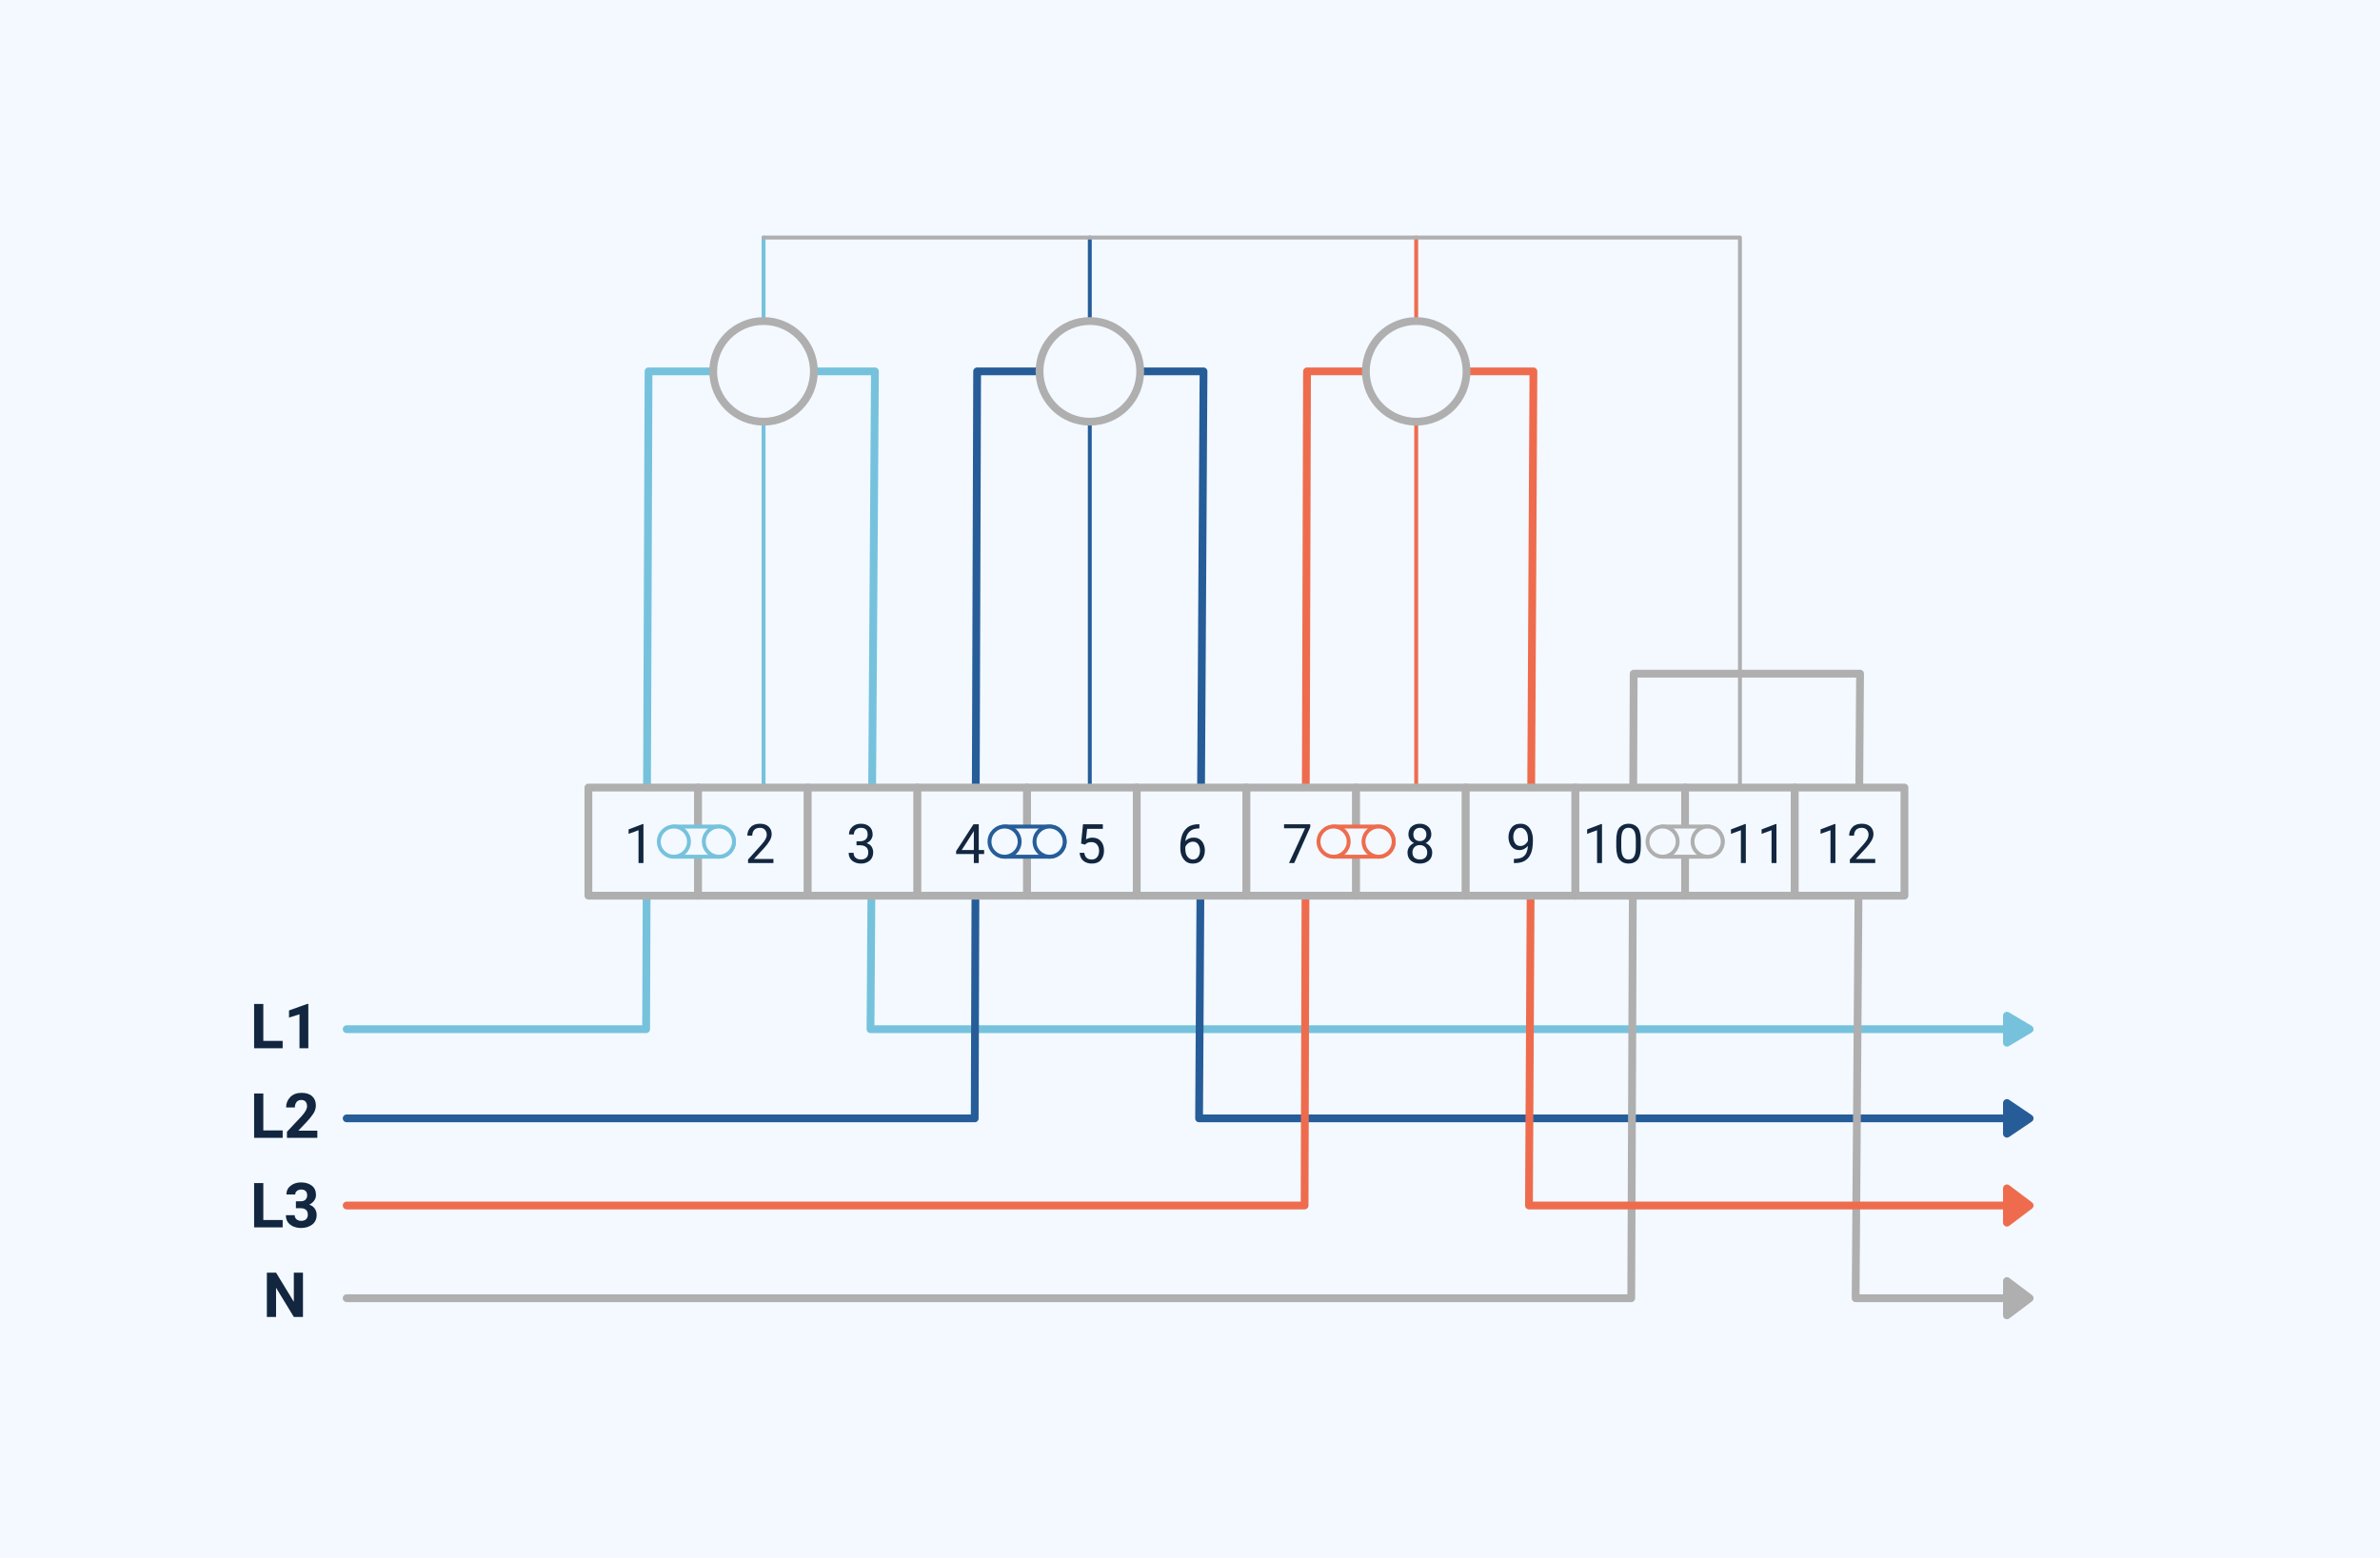
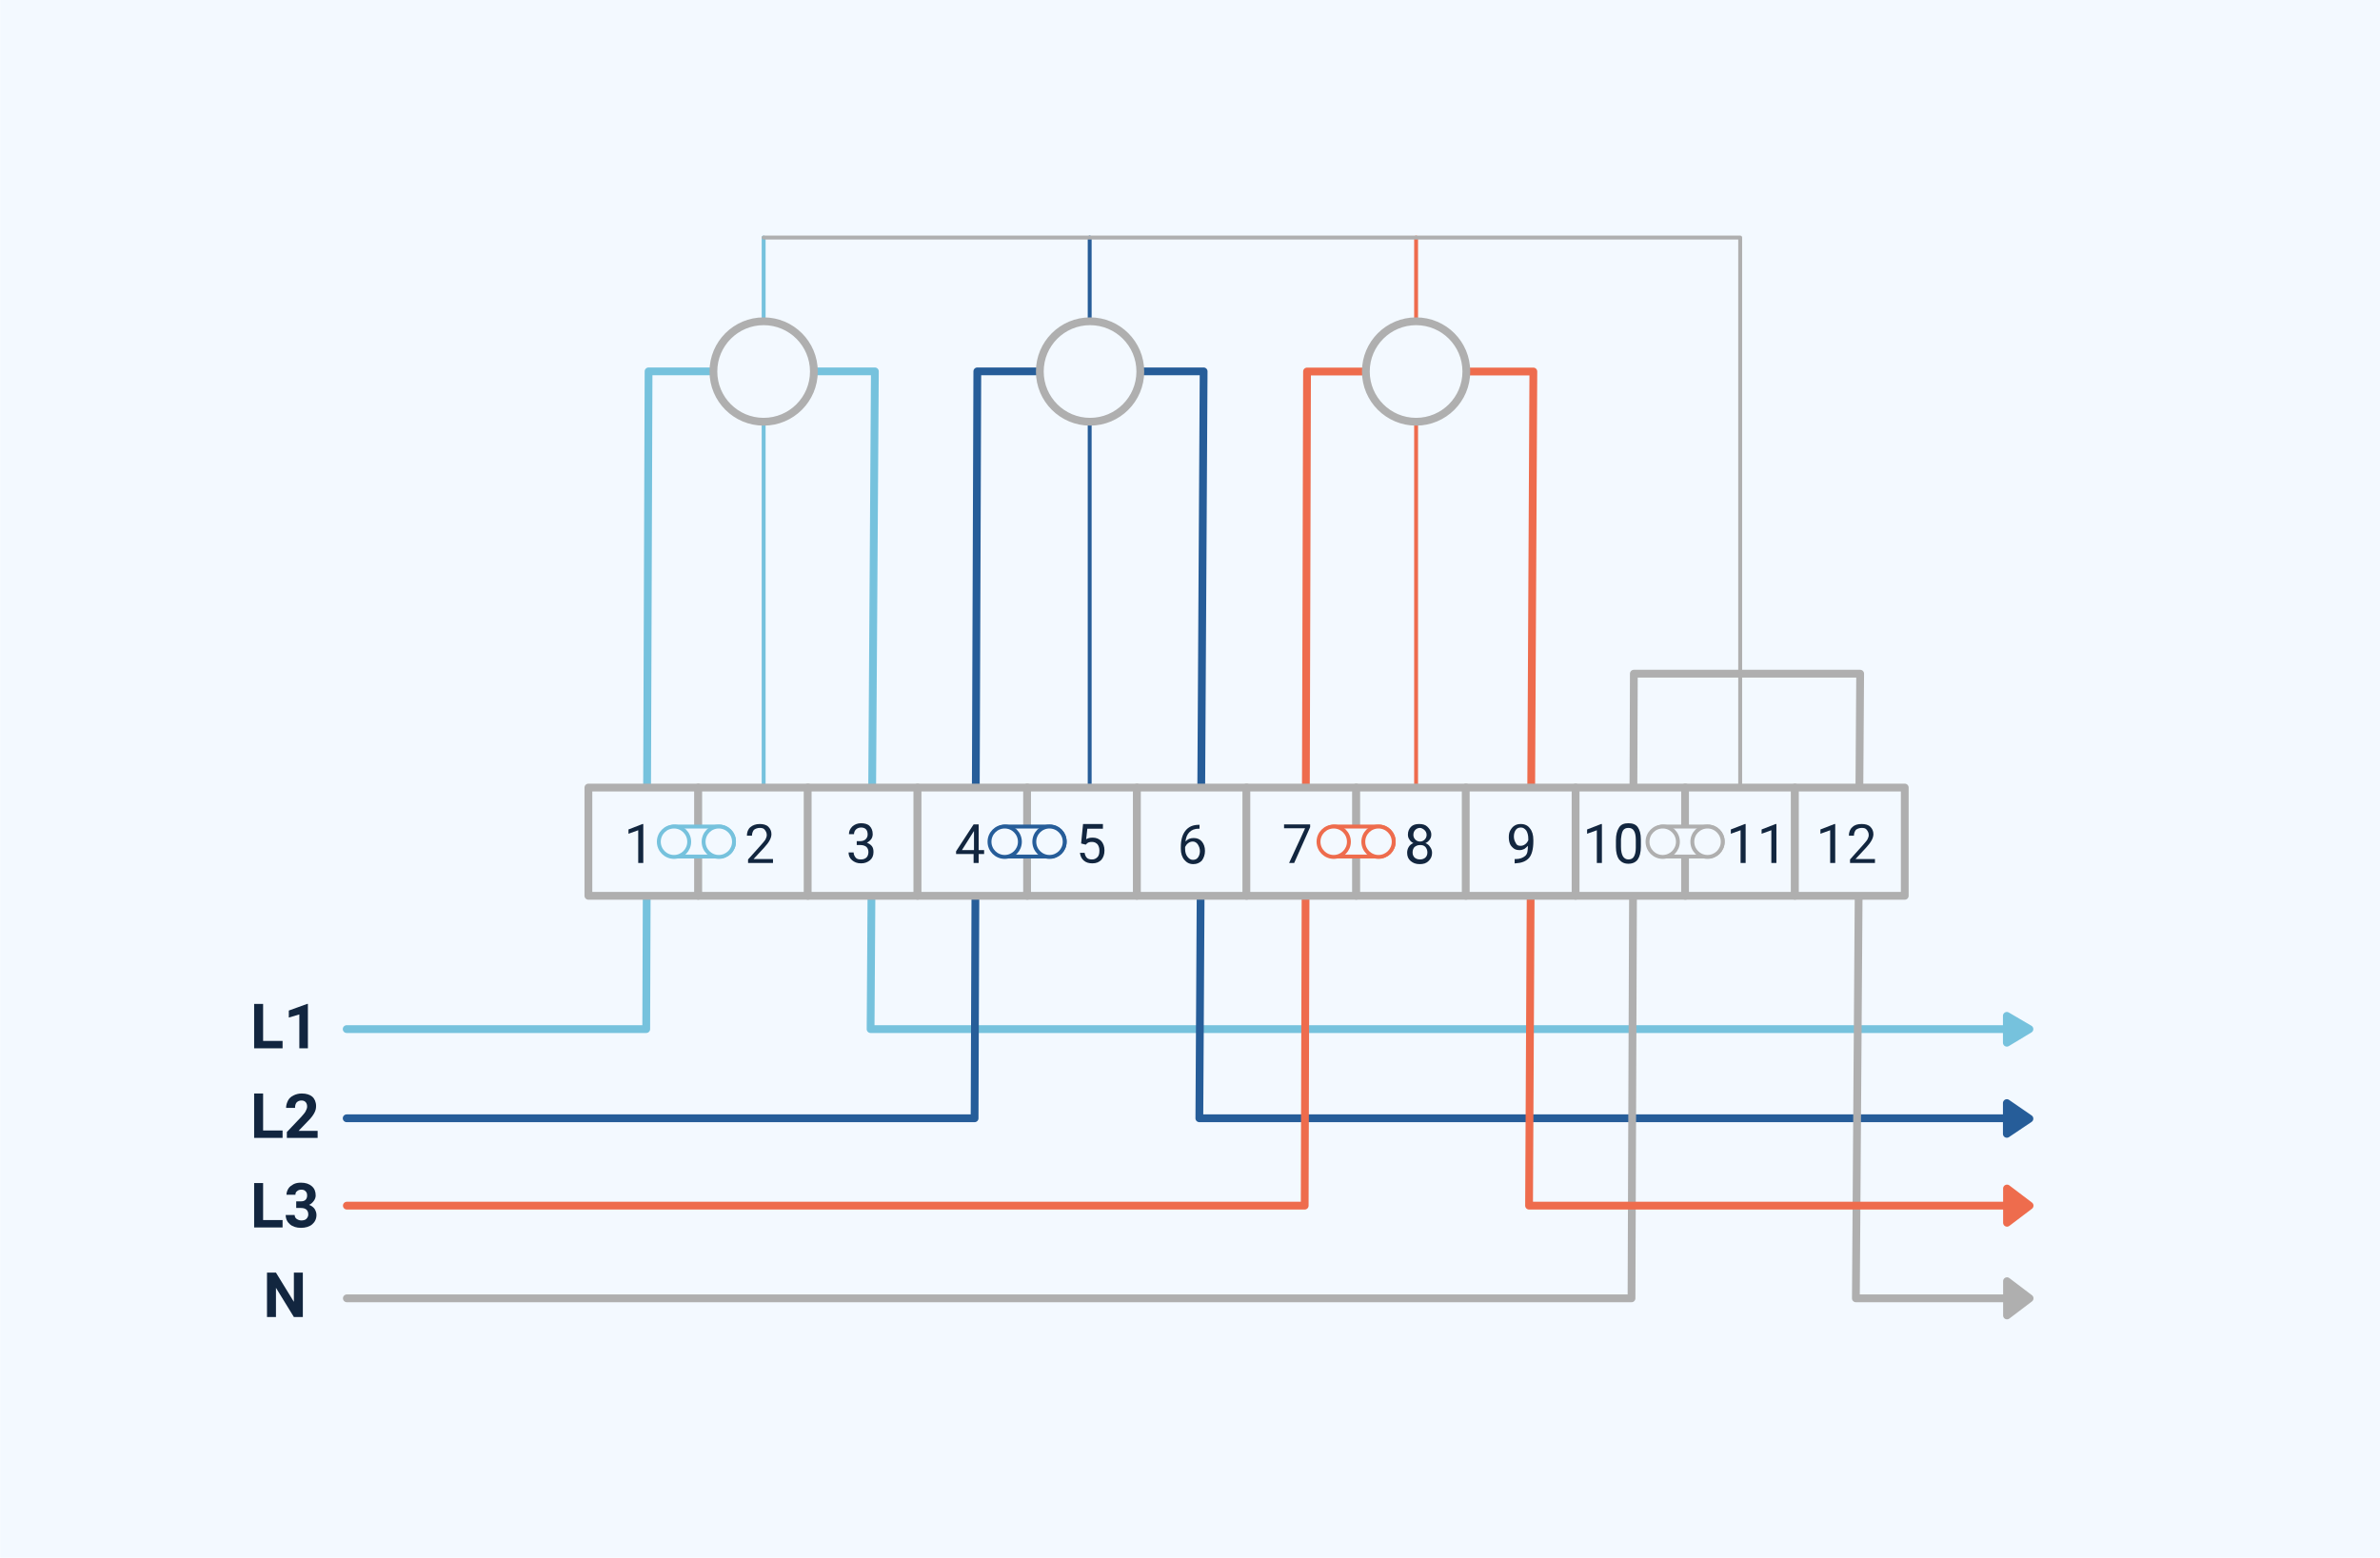
- <svg xmlns="http://www.w3.org/2000/svg" width="611" height="400" viewBox="0 0 611 400">
-   <g id="Grupo_84317" data-name="Grupo 84317" transform="translate(-494.855 -2194)">
-     <g id="Grupo_84270" data-name="Grupo 84270">
-       <rect id="Rectángulo_31429" data-name="Rectángulo 31429" width="611" height="400" transform="translate(494.855 2194)" fill="#f3f9ff" />
-       <g id="Grupo_84235" data-name="Grupo 84235" transform="translate(583.855 2289.365)">
-         <path id="Trazado_102482" data-name="Trazado 102482" d="M152,414.925h76.875L229.495,246h58.121l-1.14,168.925H578.222" transform="translate(-152 -246)" fill="none" stroke="#76c2dd" stroke-linecap="round" stroke-linejoin="round" stroke-width="2" />
-         <path id="Trazado_102483" data-name="Trazado 102483" d="M613.736,425.24v6.942l5.832-3.471Z" transform="translate(-187.514 -259.786)" fill="#76c2dd" stroke="#76c2dd" stroke-linecap="round" stroke-linejoin="round" stroke-width="2" />
+ <svg xmlns="http://www.w3.org/2000/svg" version="1.1" id="Layer_1" x="0px" y="0px" viewBox="0 0 611 400" style="enable-background:new 0 0 611 400;" xml:space="preserve">
+   <style type="text/css">
+ 	.st0{fill:#F3F9FF;}
+ 	.st1{fill:none;stroke:#76C2DD;stroke-width:2;stroke-linecap:round;stroke-linejoin:round;}
+ 	.st2{fill:#76C2DD;stroke:#76C2DD;stroke-width:2;stroke-linecap:round;stroke-linejoin:round;}
+ 	.st3{fill:none;stroke:#265D99;stroke-width:2;stroke-linecap:round;stroke-linejoin:round;}
+ 	.st4{fill:#265D99;stroke:#265D99;stroke-width:2;stroke-linecap:round;stroke-linejoin:round;}
+ 	.st5{fill:none;stroke:#AFAFAF;stroke-width:2;stroke-linecap:round;stroke-linejoin:round;}
+ 	.st6{fill:none;stroke:#EE6C4D;stroke-width:2;stroke-linecap:round;stroke-linejoin:round;}
+ 	.st7{fill:#EE6C4D;stroke:#EE6C4D;stroke-width:2;stroke-linecap:round;stroke-linejoin:round;}
+ 	.st8{fill:#AFAFAF;stroke:#AFAFAF;stroke-width:2;stroke-linecap:round;stroke-linejoin:round;}
+ 	.st9{fill:none;stroke:#76C2DD;stroke-linecap:round;}
+ 	.st10{fill:none;stroke:#265D99;stroke-linecap:round;stroke-linejoin:round;}
+ 	.st11{fill:none;stroke:#EE6C4D;stroke-linecap:round;stroke-linejoin:round;}
+ 	.st12{fill:#F3F9FF;stroke:#AFAFAF;stroke-width:2;stroke-linecap:round;stroke-linejoin:round;}
+ 	.st13{fill:none;stroke:#AFAFAF;stroke-linecap:round;stroke-linejoin:round;}
+ 	.st14{fill:#F3F9FF;stroke:#76C2DD;stroke-linecap:round;stroke-linejoin:round;}
+ 	.st15{fill:#F3F9FF;stroke:#265D99;stroke-linecap:round;stroke-linejoin:round;}
+ 	.st16{fill:#F3F9FF;stroke:#EE6C4D;stroke-linecap:round;stroke-linejoin:round;}
+ 	.st17{fill:#F3F9FF;stroke:#AFAFAF;stroke-linecap:round;stroke-linejoin:round;}
+ 	.st18{enable-background:new    ;}
+ 	.st19{fill:#12263F;}
+ </style>
+   <g id="Grupo_84317" transform="translate(-494.855 -2194)">
+     <g id="Grupo_84270">
+       <rect id="Rectángulo_31429" x="494.9" y="2194" class="st0" width="611" height="400" />
+       <g id="Grupo_84235" transform="translate(583.855 2289.365)">
+         <path id="Trazado_102482" class="st1" d="M0,168.9h76.9L77.5,0h58.1l-1.1,168.9h291.7" />
+         <path id="Trazado_102483" class="st2" d="M426.2,165.5v6.9l5.8-3.5L426.2,165.5z" />
      </g>
-       <g id="Grupo_84236" data-name="Grupo 84236" transform="translate(583.855 2289.365)">
-         <path id="Trazado_102484" data-name="Trazado 102484" d="M152,437.823H313.23L313.851,246h58.121l-1.14,191.823h207.39" transform="translate(-152 -246)" fill="none" stroke="#265d99" stroke-linecap="round" stroke-linejoin="round" stroke-width="2" />
-         <path id="Trazado_102485" data-name="Trazado 102485" d="M613.736,449.536v7.883l5.832-3.942Z" transform="translate(-187.514 -261.655)" fill="#265d99" stroke="#265d99" stroke-linecap="round" stroke-linejoin="round" stroke-width="2" />
+       <g id="Grupo_84236" transform="translate(583.855 2289.365)">
+         <path id="Trazado_102484" class="st3" d="M0,191.8h161.2L161.9,0H220l-1.1,191.8h207.4" />
+         <path id="Trazado_102485" class="st4" d="M426.2,187.9v7.9l5.8-3.9L426.2,187.9z" />
      </g>
-       <path id="Trazado_102486" data-name="Trazado 102486" d="M152,492.637H481.78l.62-160.376h58.121l-1.14,160.376h38.84" transform="translate(431.855 2034.73)" fill="none" stroke="#afafaf" stroke-linecap="round" stroke-linejoin="round" stroke-width="2" />
-       <path id="Trazado_102487" data-name="Trazado 102487" d="M152,460.2H397.92l.62-214.2h58.121l-1.14,214.2h122.7" transform="translate(431.855 2043.365)" fill="none" stroke="#ee6c4d" stroke-linecap="round" stroke-linejoin="round" stroke-width="2" />
-       <path id="Trazado_102488" data-name="Trazado 102488" d="M613.736,473.279v8.8l5.832-4.4Z" transform="translate(396.342 2025.885)" fill="#ee6c4d" stroke="#ee6c4d" stroke-linecap="round" stroke-linejoin="round" stroke-width="2" />
-       <path id="Trazado_102489" data-name="Trazado 102489" d="M613.736,501.232v8.8l5.832-4.4Z" transform="translate(396.342 2021.734)" fill="#afafaf" stroke="#afafaf" stroke-linecap="round" stroke-linejoin="round" stroke-width="2" />
-       <path id="Trazado_102491" data-name="Trazado 102491" d="M0,141.237V0" transform="translate(690.877 2255.002)" fill="none" stroke="#76c2dd" stroke-linecap="round" stroke-width="1" />
-       <line id="Línea_190" data-name="Línea 190" y1="141.237" transform="translate(774.632 2255.002)" fill="none" stroke="#265d99" stroke-linecap="round" stroke-linejoin="round" stroke-width="1" />
-       <line id="Línea_191" data-name="Línea 191" y1="141.237" transform="translate(858.425 2255.002)" fill="none" stroke="#ee6c4d" stroke-linecap="round" stroke-linejoin="round" stroke-width="1" />
-       <circle id="Elipse_4142" data-name="Elipse 4142" cx="12.923" cy="12.923" r="12.923" transform="translate(677.954 2276.441)" fill="#f3f9ff" stroke="#afafaf" stroke-linecap="round" stroke-linejoin="round" stroke-width="2" />
-       <circle id="Elipse_4143" data-name="Elipse 4143" cx="12.923" cy="12.923" r="12.923" transform="translate(761.728 2276.441)" fill="#f3f9ff" stroke="#afafaf" stroke-linecap="round" stroke-linejoin="round" stroke-width="2" />
-       <circle id="Elipse_4144" data-name="Elipse 4144" cx="12.923" cy="12.923" r="12.923" transform="translate(845.502 2276.441)" fill="#f3f9ff" stroke="#afafaf" stroke-linecap="round" stroke-linejoin="round" stroke-width="2" />
-       <path id="Trazado_102490" data-name="Trazado 102490" d="M267.939,208.772H518.6V350.01" transform="translate(422.938 2046.229)" fill="none" stroke="#afafaf" stroke-linecap="round" stroke-linejoin="round" stroke-width="1" />
-       <g id="Grupo_84239" data-name="Grupo 84239" transform="translate(645.91 2396.238)">
-         <rect id="Rectángulo_31873" data-name="Rectángulo 31873" width="28.155" height="27.765" fill="#f3f9ff" stroke="#afafaf" stroke-linecap="round" stroke-linejoin="round" stroke-width="2" />
-         <rect id="Rectángulo_31874" data-name="Rectángulo 31874" width="28.155" height="27.765" transform="translate(28.155)" fill="#f3f9ff" stroke="#afafaf" stroke-linecap="round" stroke-linejoin="round" stroke-width="2" />
-         <rect id="Rectángulo_31875" data-name="Rectángulo 31875" width="28.155" height="27.765" transform="translate(56.31)" fill="#f3f9ff" stroke="#afafaf" stroke-linecap="round" stroke-linejoin="round" stroke-width="2" />
-         <rect id="Rectángulo_31876" data-name="Rectángulo 31876" width="28.155" height="27.765" transform="translate(84.465)" fill="#f3f9ff" stroke="#afafaf" stroke-linecap="round" stroke-linejoin="round" stroke-width="2" />
+       <path id="Trazado_102486" class="st5" d="M583.9,2527.4h329.8l0.6-160.4h58.1l-1.1,160.4h38.8" />
+       <path id="Trazado_102487" class="st6" d="M583.9,2503.6h245.9l0.6-214.2h58.1l-1.1,214.2h122.7" />
+       <path id="Trazado_102488" class="st7" d="M1010.1,2499.2v8.8l5.8-4.4L1010.1,2499.2z" />
+       <path id="Trazado_102489" class="st8" d="M1010.1,2523v8.8l5.8-4.4L1010.1,2523z" />
+       <path id="Trazado_102491" class="st9" d="M690.9,2396.2V2255" />
+       <line id="Línea_190" class="st10" x1="774.6" y1="2396.2" x2="774.6" y2="2255" />
+       <line id="Línea_191" class="st11" x1="858.4" y1="2396.2" x2="858.4" y2="2255" />
+       <circle id="Elipse_4142" class="st12" cx="690.9" cy="2289.4" r="12.9" />
+       <circle id="Elipse_4143" class="st12" cx="774.7" cy="2289.4" r="12.9" />
+       <circle id="Elipse_4144" class="st12" cx="858.4" cy="2289.4" r="12.9" />
+       <path id="Trazado_102490" class="st13" d="M690.9,2255h250.7v141.2" />
+       <g id="Grupo_84239" transform="translate(645.91 2396.238)">
+         <rect id="Rectángulo_31873" x="0" y="0" class="st12" width="28.2" height="27.8" />
+         <rect id="Rectángulo_31874" x="28.2" y="0" class="st12" width="28.2" height="27.8" />
+         <rect id="Rectángulo_31875" x="56.3" y="0" class="st12" width="28.2" height="27.8" />
+         <rect id="Rectángulo_31876" x="84.5" y="0" class="st12" width="28.2" height="27.8" />
      </g>
-       <g id="Grupo_84240" data-name="Grupo 84240" transform="translate(758.53 2396.238)">
-         <rect id="Rectángulo_31877" data-name="Rectángulo 31877" width="28.155" height="27.765" transform="translate(0)" fill="#f3f9ff" stroke="#afafaf" stroke-linecap="round" stroke-linejoin="round" stroke-width="2" />
-         <rect id="Rectángulo_31878" data-name="Rectángulo 31878" width="28.155" height="27.765" transform="translate(28.155)" fill="#f3f9ff" stroke="#afafaf" stroke-linecap="round" stroke-linejoin="round" stroke-width="2" />
-         <rect id="Rectángulo_31879" data-name="Rectángulo 31879" width="28.155" height="27.765" transform="translate(56.31)" fill="#f3f9ff" stroke="#afafaf" stroke-linecap="round" stroke-linejoin="round" stroke-width="2" />
-         <rect id="Rectángulo_31880" data-name="Rectángulo 31880" width="28.155" height="27.765" transform="translate(84.465)" fill="#f3f9ff" stroke="#afafaf" stroke-linecap="round" stroke-linejoin="round" stroke-width="2" />
+       <g id="Grupo_84240" transform="translate(758.53 2396.238)">
+         <rect id="Rectángulo_31877" x="0" y="0" class="st12" width="28.2" height="27.8" />
+         <rect id="Rectángulo_31878" x="28.2" y="0" class="st12" width="28.2" height="27.8" />
+         <rect id="Rectángulo_31879" x="56.3" y="0" class="st12" width="28.2" height="27.8" />
+         <rect id="Rectángulo_31880" x="84.5" y="0" class="st12" width="28.2" height="27.8" />
      </g>
-       <g id="Grupo_84241" data-name="Grupo 84241" transform="translate(871.15 2396.238)">
-         <rect id="Rectángulo_31881" data-name="Rectángulo 31881" width="28.155" height="27.765" fill="#f3f9ff" stroke="#afafaf" stroke-linecap="round" stroke-linejoin="round" stroke-width="2" />
-         <rect id="Rectángulo_31882" data-name="Rectángulo 31882" width="28.155" height="27.765" transform="translate(28.155)" fill="#f3f9ff" stroke="#afafaf" stroke-linecap="round" stroke-linejoin="round" stroke-width="2" />
-         <rect id="Rectángulo_31883" data-name="Rectángulo 31883" width="28.155" height="27.765" transform="translate(56.31)" fill="#f3f9ff" stroke="#afafaf" stroke-linecap="round" stroke-linejoin="round" stroke-width="2" />
-         <rect id="Rectángulo_31884" data-name="Rectángulo 31884" width="28.155" height="27.765" transform="translate(84.465)" fill="#f3f9ff" stroke="#afafaf" stroke-linecap="round" stroke-linejoin="round" stroke-width="2" />
+       <g id="Grupo_84241" transform="translate(871.15 2396.238)">
+         <rect id="Rectángulo_31881" x="0" y="0" class="st12" width="28.2" height="27.8" />
+         <rect id="Rectángulo_31882" x="28.2" y="0" class="st12" width="28.2" height="27.8" />
+         <rect id="Rectángulo_31883" x="56.3" y="0" class="st12" width="28.2" height="27.8" />
+         <rect id="Rectángulo_31884" x="84.5" y="0" class="st12" width="28.2" height="27.8" />
      </g>
-       <g id="Grupo_84242" data-name="Grupo 84242" transform="translate(663.988 2406.252)">
-         <rect id="Rectángulo_31885" data-name="Rectángulo 31885" width="18.97" height="7.738" rx="3.807" transform="translate(0.324)" fill="#f3f9ff" stroke="#76c2dd" stroke-linecap="round" stroke-linejoin="round" stroke-width="1" />
-         <circle id="Elipse_4134" data-name="Elipse 4134" cx="3.869" cy="3.869" r="3.869" fill="#f3f9ff" stroke="#76c2dd" stroke-linecap="round" stroke-linejoin="round" stroke-width="1" />
-         <circle id="Elipse_4135" data-name="Elipse 4135" cx="3.869" cy="3.869" r="3.869" transform="translate(11.555)" fill="#f3f9ff" stroke="#76c2dd" stroke-linecap="round" stroke-linejoin="round" stroke-width="1" />
+       <g id="Grupo_84242" transform="translate(663.988 2406.252)">
+         <path id="Rectángulo_31885" class="st14" d="M4.1,0h11.4c2.1,0,3.8,1.7,3.8,3.8v0.1c0,2.1-1.7,3.8-3.8,3.8H4.1     C2,7.7,0.3,6,0.3,3.9V3.8C0.3,1.7,2,0,4.1,0z" />
+         <circle id="Elipse_4134" class="st14" cx="3.9" cy="3.9" r="3.9" />
+         <circle id="Elipse_4135" class="st14" cx="15.4" cy="3.9" r="3.9" />
      </g>
-       <g id="Grupo_84243" data-name="Grupo 84243" transform="translate(748.884 2406.252)">
-         <rect id="Rectángulo_31886" data-name="Rectángulo 31886" width="18.97" height="7.738" rx="3.807" transform="translate(0.324)" fill="#f3f9ff" stroke="#265d99" stroke-linecap="round" stroke-linejoin="round" stroke-width="1" />
-         <circle id="Elipse_4136" data-name="Elipse 4136" cx="3.869" cy="3.869" r="3.869" fill="#f3f9ff" stroke="#265d99" stroke-linecap="round" stroke-linejoin="round" stroke-width="1" />
-         <circle id="Elipse_4137" data-name="Elipse 4137" cx="3.869" cy="3.869" r="3.869" transform="translate(11.555)" fill="#f3f9ff" stroke="#265d99" stroke-linecap="round" stroke-linejoin="round" stroke-width="1" />
+       <g id="Grupo_84243" transform="translate(748.884 2406.252)">
+         <path id="Rectángulo_31886" class="st15" d="M4.1,0h11.4c2.1,0,3.8,1.7,3.8,3.8v0.1c0,2.1-1.7,3.8-3.8,3.8H4.1     C2,7.7,0.3,6,0.3,3.9V3.8C0.3,1.7,2,0,4.1,0z" />
+         <circle id="Elipse_4136" class="st15" cx="3.9" cy="3.9" r="3.9" />
+         <circle id="Elipse_4137" class="st15" cx="15.4" cy="3.9" r="3.9" />
      </g>
-       <g id="Grupo_84244" data-name="Grupo 84244" transform="translate(833.349 2406.252)">
-         <rect id="Rectángulo_31887" data-name="Rectángulo 31887" width="18.97" height="7.738" rx="3.807" transform="translate(0.324)" fill="#f3f9ff" stroke="#ee6c4d" stroke-linecap="round" stroke-linejoin="round" stroke-width="1" />
-         <circle id="Elipse_4138" data-name="Elipse 4138" cx="3.869" cy="3.869" r="3.869" transform="translate(0)" fill="#f3f9ff" stroke="#ee6c4d" stroke-linecap="round" stroke-linejoin="round" stroke-width="1" />
-         <circle id="Elipse_4139" data-name="Elipse 4139" cx="3.869" cy="3.869" r="3.869" transform="translate(11.555)" fill="#f3f9ff" stroke="#ee6c4d" stroke-linecap="round" stroke-linejoin="round" stroke-width="1" />
+       <g id="Grupo_84244" transform="translate(833.349 2406.252)">
+         <path id="Rectángulo_31887" class="st16" d="M4.1,0h11.4c2.1,0,3.8,1.7,3.8,3.8v0.1c0,2.1-1.7,3.8-3.8,3.8H4.1     C2,7.7,0.3,6,0.3,3.9V3.8C0.3,1.7,2,0,4.1,0z" />
+         <circle id="Elipse_4138" class="st16" cx="3.9" cy="3.9" r="3.9" />
+         <circle id="Elipse_4139" class="st16" cx="15.4" cy="3.9" r="3.9" />
      </g>
-       <g id="Grupo_84245" data-name="Grupo 84245" transform="translate(917.813 2406.252)">
-         <rect id="Rectángulo_31888" data-name="Rectángulo 31888" width="18.97" height="7.738" rx="3.807" transform="translate(0.324)" fill="#f3f9ff" stroke="#afafaf" stroke-linecap="round" stroke-linejoin="round" stroke-width="1" />
-         <circle id="Elipse_4140" data-name="Elipse 4140" cx="3.869" cy="3.869" r="3.869" fill="#f3f9ff" stroke="#afafaf" stroke-linecap="round" stroke-linejoin="round" stroke-width="1" />
-         <circle id="Elipse_4141" data-name="Elipse 4141" cx="3.869" cy="3.869" r="3.869" transform="translate(11.555)" fill="#f3f9ff" stroke="#afafaf" stroke-linecap="round" stroke-linejoin="round" stroke-width="1" />
+       <g id="Grupo_84245" transform="translate(917.813 2406.252)">
+         <path id="Rectángulo_31888" class="st17" d="M4.1,0h11.4c2.1,0,3.8,1.7,3.8,3.8v0.1c0,2.1-1.7,3.8-3.8,3.8H4.1     C2,7.7,0.3,6,0.3,3.9V3.8C0.3,1.7,2,0,4.1,0z" />
+         <circle id="Elipse_4140" class="st17" cx="3.9" cy="3.9" r="3.9" />
+         <circle id="Elipse_4141" class="st17" cx="15.4" cy="3.9" r="3.9" />
      </g>
-       <text id="L1" transform="translate(568 2463.18)" fill="#12263f" font-size="16" font-family="Roboto-Bold, Roboto" font-weight="700">
-         <tspan x="-8.922" y="0">L1</tspan>
-       </text>
-       <text id="_1" data-name="1" transform="translate(658.988 2415.621)" fill="#12263f" font-size="14" font-family="Roboto-Regular, Roboto">
-         <tspan x="-3.931" y="0">1</tspan>
-       </text>
-       <text id="_2" data-name="2" transform="translate(690 2415.621)" fill="#12263f" font-size="14" font-family="Roboto-Regular, Roboto">
-         <tspan x="-3.931" y="0">2</tspan>
-       </text>
-       <text id="_3" data-name="3" transform="translate(716 2415.621)" fill="#12263f" font-size="14" font-family="Roboto-Regular, Roboto">
-         <tspan x="-3.931" y="0">3</tspan>
-       </text>
-       <text id="_4" data-name="4" transform="translate(743.884 2415.621)" fill="#12263f" font-size="14" font-family="Roboto-Regular, Roboto">
-         <tspan x="-3.931" y="0">4</tspan>
-       </text>
-       <text id="_5" data-name="5" transform="translate(774.896 2415.621)" fill="#12263f" font-size="14" font-family="Roboto-Regular, Roboto">
-         <tspan x="-3.931" y="0">5</tspan>
-       </text>
-       <text id="_6" data-name="6" transform="translate(800.896 2415.621)" fill="#12263f" font-size="14" font-family="Roboto-Regular, Roboto">
-         <tspan x="-3.931" y="0">6</tspan>
-       </text>
-       <text id="_7" data-name="7" transform="translate(827.896 2415.621)" fill="#12263f" font-size="14" font-family="Roboto-Regular, Roboto">
-         <tspan x="-3.931" y="0">7</tspan>
-       </text>
-       <text id="_8" data-name="8" transform="translate(859.36 2415.621)" fill="#12263f" font-size="14" font-family="Roboto-Regular, Roboto">
-         <tspan x="-3.931" y="0">8</tspan>
-       </text>
-       <text id="_9" data-name="9" transform="translate(885.36 2415.621)" fill="#12263f" font-size="14" font-family="Roboto-Regular, Roboto">
-         <tspan x="-3.931" y="0">9</tspan>
-       </text>
-       <text id="_10" data-name="10" transform="translate(909 2415.621)" fill="#12263f" font-size="14" font-family="Roboto-Regular, Roboto">
-         <tspan x="-7.861" y="0">10</tspan>
-       </text>
-       <text id="_11" data-name="11" transform="translate(945.921 2415.621)" fill="#12263f" font-size="14" font-family="Roboto-Regular, Roboto">
-         <tspan x="-7.861" y="0">11</tspan>
-       </text>
-       <text id="_12" data-name="12" transform="translate(968.921 2415.621)" fill="#12263f" font-size="14" font-family="Roboto-Regular, Roboto">
-         <tspan x="-7.861" y="0">12</tspan>
-       </text>
-       <text id="L2" transform="translate(568 2486.18)" fill="#12263f" font-size="16" font-family="Roboto-Bold, Roboto" font-weight="700">
-         <tspan x="-8.922" y="0">L2</tspan>
-       </text>
-       <text id="L3" transform="translate(568 2509.18)" fill="#12263f" font-size="16" font-family="Roboto-Bold, Roboto" font-weight="700">
-         <tspan x="-8.922" y="0">L3</tspan>
-       </text>
-       <text id="N" transform="translate(568 2532.18)" fill="#12263f" font-size="16" font-family="Roboto-Bold, Roboto" font-weight="700">
-         <tspan x="-5.648" y="0">N</tspan>
-       </text>
+       <g class="st18">
+         <path class="st19" d="M562.4,2461.3h5v1.9h-7.3v-11.4h2.3V2461.3z" />
+         <path class="st19" d="M574,2463.2h-2.3v-8.7l-2.7,0.8v-1.8l4.7-1.7h0.2V2463.2z" />
+       </g>
+       <g class="st18">
+         <path class="st19" d="M660,2415.6h-1.3v-8.4l-2.5,0.9v-1.1l3.6-1.4h0.2V2415.6z" />
+       </g>
+       <g class="st18">
+         <path class="st19" d="M693.4,2415.6h-6.5v-0.9l3.4-3.8c0.5-0.6,0.9-1,1.1-1.4c0.2-0.4,0.3-0.7,0.3-1.1c0-0.5-0.2-0.9-0.5-1.3     s-0.7-0.5-1.3-0.5c-0.6,0-1.1,0.2-1.5,0.5c-0.3,0.4-0.5,0.9-0.5,1.5h-1.3c0-0.9,0.3-1.7,0.9-2.2s1.4-0.8,2.4-0.8     c0.9,0,1.7,0.2,2.2,0.7c0.5,0.5,0.8,1.1,0.8,1.9c0,1-0.6,2.1-1.9,3.5l-2.7,2.9h5V2415.6z" />
+       </g>
+       <g class="st18">
+         <path class="st19" d="M714.7,2410h1c0.6,0,1.1-0.2,1.4-0.5s0.5-0.7,0.5-1.2c0-1.2-0.6-1.8-1.7-1.8c-0.5,0-1,0.2-1.3,0.5     c-0.3,0.3-0.5,0.7-0.5,1.2h-1.3c0-0.8,0.3-1.4,0.9-2c0.6-0.5,1.3-0.8,2.2-0.8c0.9,0,1.7,0.2,2.2,0.7s0.8,1.2,0.8,2.1     c0,0.4-0.1,0.9-0.4,1.3s-0.7,0.7-1.1,0.9c0.5,0.2,1,0.5,1.3,0.9s0.4,0.9,0.4,1.5c0,0.9-0.3,1.6-0.9,2.1s-1.3,0.8-2.3,0.8     s-1.7-0.3-2.3-0.8s-0.9-1.2-0.9-2h1.3c0,0.5,0.2,0.9,0.5,1.3s0.8,0.5,1.4,0.5c0.6,0,1.1-0.2,1.4-0.5s0.5-0.8,0.5-1.4     c0-0.6-0.2-1-0.5-1.3s-0.9-0.5-1.5-0.5h-1V2410z" />
+       </g>
+       <g class="st18">
+         <path class="st19" d="M746.1,2412.3h1.4v1h-1.4v2.3h-1.3v-2.3h-4.5v-0.7l4.5-6.9h1.3V2412.3z M741.8,2412.3h3.1v-4.9l-0.2,0.3     L741.8,2412.3z" />
+       </g>
+       <g class="st18">
+         <path class="st19" d="M772.4,2410.6l0.5-5h5.1v1.2h-4l-0.3,2.7c0.5-0.3,1-0.4,1.7-0.4c0.9,0,1.6,0.3,2.2,0.9     c0.5,0.6,0.8,1.4,0.8,2.4c0,1-0.3,1.8-0.8,2.4c-0.6,0.6-1.3,0.9-2.3,0.9c-0.9,0-1.6-0.2-2.2-0.7s-0.9-1.2-1-2h1.2     c0.1,0.6,0.3,1,0.6,1.3c0.3,0.3,0.8,0.4,1.3,0.4c0.6,0,1-0.2,1.4-0.6s0.5-1,0.5-1.7c0-0.7-0.2-1.2-0.5-1.6     c-0.4-0.4-0.8-0.6-1.4-0.6c-0.6,0-1,0.1-1.3,0.4l-0.3,0.3L772.4,2410.6z" />
+       </g>
+       <g class="st18">
+         <path class="st19" d="M802.8,2405.7v1.1h-0.2c-1,0-1.8,0.3-2.4,0.9s-0.9,1.4-1,2.4c0.5-0.6,1.2-0.9,2.1-0.9     c0.9,0,1.6,0.3,2.1,0.9c0.5,0.6,0.8,1.4,0.8,2.4c0,1-0.3,1.8-0.8,2.5c-0.6,0.6-1.3,0.9-2.2,0.9c-1,0-1.7-0.4-2.3-1.1     c-0.6-0.7-0.9-1.7-0.9-2.8v-0.5c0-1.8,0.4-3.2,1.2-4.2c0.8-1,1.9-1.5,3.5-1.5H802.8z M801.1,2410.1c-0.4,0-0.8,0.1-1.2,0.4     s-0.6,0.6-0.8,1v0.5c0,0.8,0.2,1.5,0.6,2s0.8,0.8,1.4,0.8c0.6,0,1-0.2,1.3-0.6c0.3-0.4,0.5-1,0.5-1.6c0-0.7-0.2-1.2-0.5-1.7     C802.1,2410.4,801.6,2410.1,801.1,2410.1z" />
+       </g>
+       <g class="st18">
+         <path class="st19" d="M831.2,2406.4l-4.1,9.2h-1.3l4.1-8.9h-5.4v-1h6.7V2406.4z" />
+       </g>
+       <g class="st18">
+         <path class="st19" d="M862.3,2408.3c0,0.5-0.1,0.9-0.4,1.3c-0.3,0.4-0.6,0.7-1.1,0.9c0.5,0.2,0.9,0.5,1.2,1     c0.3,0.4,0.5,0.9,0.5,1.5c0,0.9-0.3,1.5-0.9,2.1s-1.3,0.8-2.3,0.8c-1,0-1.7-0.3-2.3-0.8c-0.6-0.5-0.9-1.2-0.9-2.1     c0-0.5,0.1-1,0.4-1.5s0.7-0.8,1.2-1c-0.4-0.2-0.8-0.5-1-0.9c-0.3-0.4-0.4-0.8-0.4-1.3c0-0.8,0.3-1.5,0.8-2     c0.5-0.5,1.2-0.7,2.1-0.7c0.9,0,1.6,0.2,2.1,0.7S862.3,2407.4,862.3,2408.3z M861.3,2412.9c0-0.6-0.2-1-0.5-1.4     c-0.4-0.4-0.8-0.5-1.4-0.5c-0.6,0-1,0.2-1.4,0.5c-0.3,0.3-0.5,0.8-0.5,1.4s0.2,1,0.5,1.3s0.8,0.5,1.4,0.5c0.6,0,1.1-0.2,1.4-0.5     C861.1,2413.9,861.3,2413.5,861.3,2412.9z M859.4,2406.6c-0.5,0-0.9,0.2-1.2,0.5c-0.3,0.3-0.5,0.7-0.5,1.3c0,0.5,0.2,0.9,0.5,1.2     c0.3,0.3,0.7,0.5,1.2,0.5s0.9-0.2,1.2-0.5c0.3-0.3,0.5-0.7,0.5-1.2s-0.2-0.9-0.5-1.2S859.8,2406.6,859.4,2406.6z" />
+       </g>
+       <g class="st18">
+         <path class="st19" d="M887.1,2411.2c-0.3,0.3-0.6,0.6-0.9,0.8c-0.4,0.2-0.8,0.3-1.2,0.3c-0.6,0-1.1-0.1-1.5-0.4     c-0.4-0.3-0.8-0.7-1-1.2c-0.2-0.5-0.3-1.1-0.3-1.7c0-0.7,0.1-1.3,0.4-1.8s0.6-0.9,1.1-1.2s1-0.4,1.6-0.4c1,0,1.8,0.4,2.3,1.1     c0.6,0.7,0.9,1.7,0.9,3v0.4c0,1.9-0.4,3.4-1.1,4.2c-0.8,0.9-1.9,1.3-3.5,1.4h-0.2v-1.1h0.3c1,0,1.8-0.3,2.4-0.8     S887.1,2412.4,887.1,2411.2z M885.2,2411.2c0.4,0,0.8-0.1,1.2-0.4c0.4-0.3,0.6-0.6,0.8-1v-0.5c0-0.8-0.2-1.5-0.5-2     c-0.4-0.5-0.8-0.8-1.4-0.8c-0.6,0-1,0.2-1.3,0.6c-0.3,0.4-0.5,1-0.5,1.7c0,0.7,0.2,1.2,0.5,1.7     C884.2,2411,884.6,2411.2,885.2,2411.2z" />
+       </g>
+       <g class="st18">
+         <path class="st19" d="M906.1,2415.6h-1.3v-8.4l-2.5,0.9v-1.1l3.6-1.4h0.2V2415.6z" />
+         <path class="st19" d="M916.1,2411.4c0,1.5-0.3,2.6-0.8,3.3s-1.3,1.1-2.4,1.1c-1.1,0-1.8-0.4-2.4-1.1c-0.5-0.7-0.8-1.8-0.8-3.2     v-1.7c0-1.5,0.3-2.5,0.8-3.3s1.3-1.1,2.4-1.1c1.1,0,1.9,0.3,2.4,1c0.5,0.7,0.8,1.7,0.8,3.2V2411.4z M914.8,2409.6     c0-1.1-0.2-1.9-0.5-2.3c-0.3-0.5-0.8-0.7-1.4-0.7c-0.6,0-1.1,0.2-1.4,0.7c-0.3,0.5-0.4,1.2-0.5,2.2v2c0,1.1,0.2,1.9,0.5,2.4     c0.3,0.5,0.8,0.8,1.4,0.8c0.6,0,1.1-0.2,1.4-0.7c0.3-0.5,0.5-1.2,0.5-2.3V2409.6z" />
+       </g>
+       <g class="st18">
+         <path class="st19" d="M943,2415.6h-1.3v-8.4l-2.5,0.9v-1.1l3.6-1.4h0.2V2415.6z" />
+         <path class="st19" d="M950.9,2415.6h-1.3v-8.4l-2.5,0.9v-1.1l3.6-1.4h0.2V2415.6z" />
+       </g>
+       <g class="st18">
+         <path class="st19" d="M966,2415.6h-1.3v-8.4l-2.5,0.9v-1.1l3.6-1.4h0.2V2415.6z" />
+         <path class="st19" d="M976.3,2415.6h-6.5v-0.9l3.4-3.8c0.5-0.6,0.9-1,1.1-1.4c0.2-0.4,0.3-0.7,0.3-1.1c0-0.5-0.2-0.9-0.5-1.3     s-0.7-0.5-1.3-0.5c-0.6,0-1.1,0.2-1.5,0.5c-0.3,0.4-0.5,0.9-0.5,1.5h-1.3c0-0.9,0.3-1.7,0.9-2.2c0.6-0.6,1.4-0.8,2.4-0.8     c0.9,0,1.7,0.2,2.2,0.7c0.5,0.5,0.8,1.1,0.8,1.9c0,1-0.6,2.1-1.9,3.5l-2.7,2.9h5V2415.6z" />
+       </g>
+       <g class="st18">
+         <path class="st19" d="M562.4,2484.3h5v1.9h-7.3v-11.4h2.3V2484.3z" />
+         <path class="st19" d="M576.3,2486.2h-7.8v-1.5l3.7-3.9c0.5-0.6,0.9-1,1.1-1.4s0.4-0.8,0.4-1.2c0-0.5-0.1-0.9-0.4-1.2     c-0.3-0.3-0.6-0.4-1.1-0.4c-0.5,0-0.9,0.2-1.2,0.5c-0.3,0.4-0.4,0.8-0.4,1.4h-2.3c0-0.7,0.2-1.3,0.5-1.9c0.3-0.6,0.8-1,1.4-1.3     c0.6-0.3,1.3-0.5,2.1-0.5c1.2,0,2.1,0.3,2.7,0.8s1,1.4,1,2.4c0,0.6-0.1,1.1-0.4,1.7c-0.3,0.6-0.8,1.3-1.5,2l-2.6,2.7h4.9V2486.2z     " />
+       </g>
+       <g class="st18">
+         <path class="st19" d="M562.4,2507.3h5v1.9h-7.3v-11.4h2.3V2507.3z" />
+         <path class="st19" d="M570.8,2502.5h1.2c0.6,0,1-0.1,1.3-0.4c0.3-0.3,0.4-0.7,0.4-1.1c0-0.5-0.1-0.8-0.4-1.1s-0.6-0.4-1.1-0.4     c-0.4,0-0.8,0.1-1.1,0.4c-0.3,0.2-0.4,0.5-0.4,0.9h-2.3c0-0.6,0.2-1.1,0.5-1.6s0.8-0.8,1.3-1.1c0.6-0.3,1.2-0.4,1.9-0.4     c1.2,0,2.1,0.3,2.8,0.9c0.7,0.6,1,1.4,1,2.4c0,0.5-0.2,1-0.5,1.4c-0.3,0.4-0.7,0.8-1.2,1c0.6,0.2,1.1,0.6,1.4,1     c0.3,0.5,0.5,1,0.5,1.6c0,1-0.4,1.8-1.1,2.4c-0.7,0.6-1.7,0.9-2.9,0.9c-1.1,0-2.1-0.3-2.8-0.9c-0.7-0.6-1.1-1.4-1.1-2.4h2.3     c0,0.4,0.2,0.8,0.5,1s0.7,0.4,1.2,0.4c0.5,0,1-0.1,1.3-0.4s0.5-0.7,0.5-1.1c0-1.1-0.6-1.7-1.9-1.7h-1.2V2502.5z" />
+       </g>
+       <g class="st18">
+         <path class="st19" d="M572.6,2532.2h-2.3l-4.6-7.5v7.5h-2.3v-11.4h2.3l4.6,7.5v-7.5h2.3V2532.2z" />
+       </g>
    </g>
  </g>
</svg>
